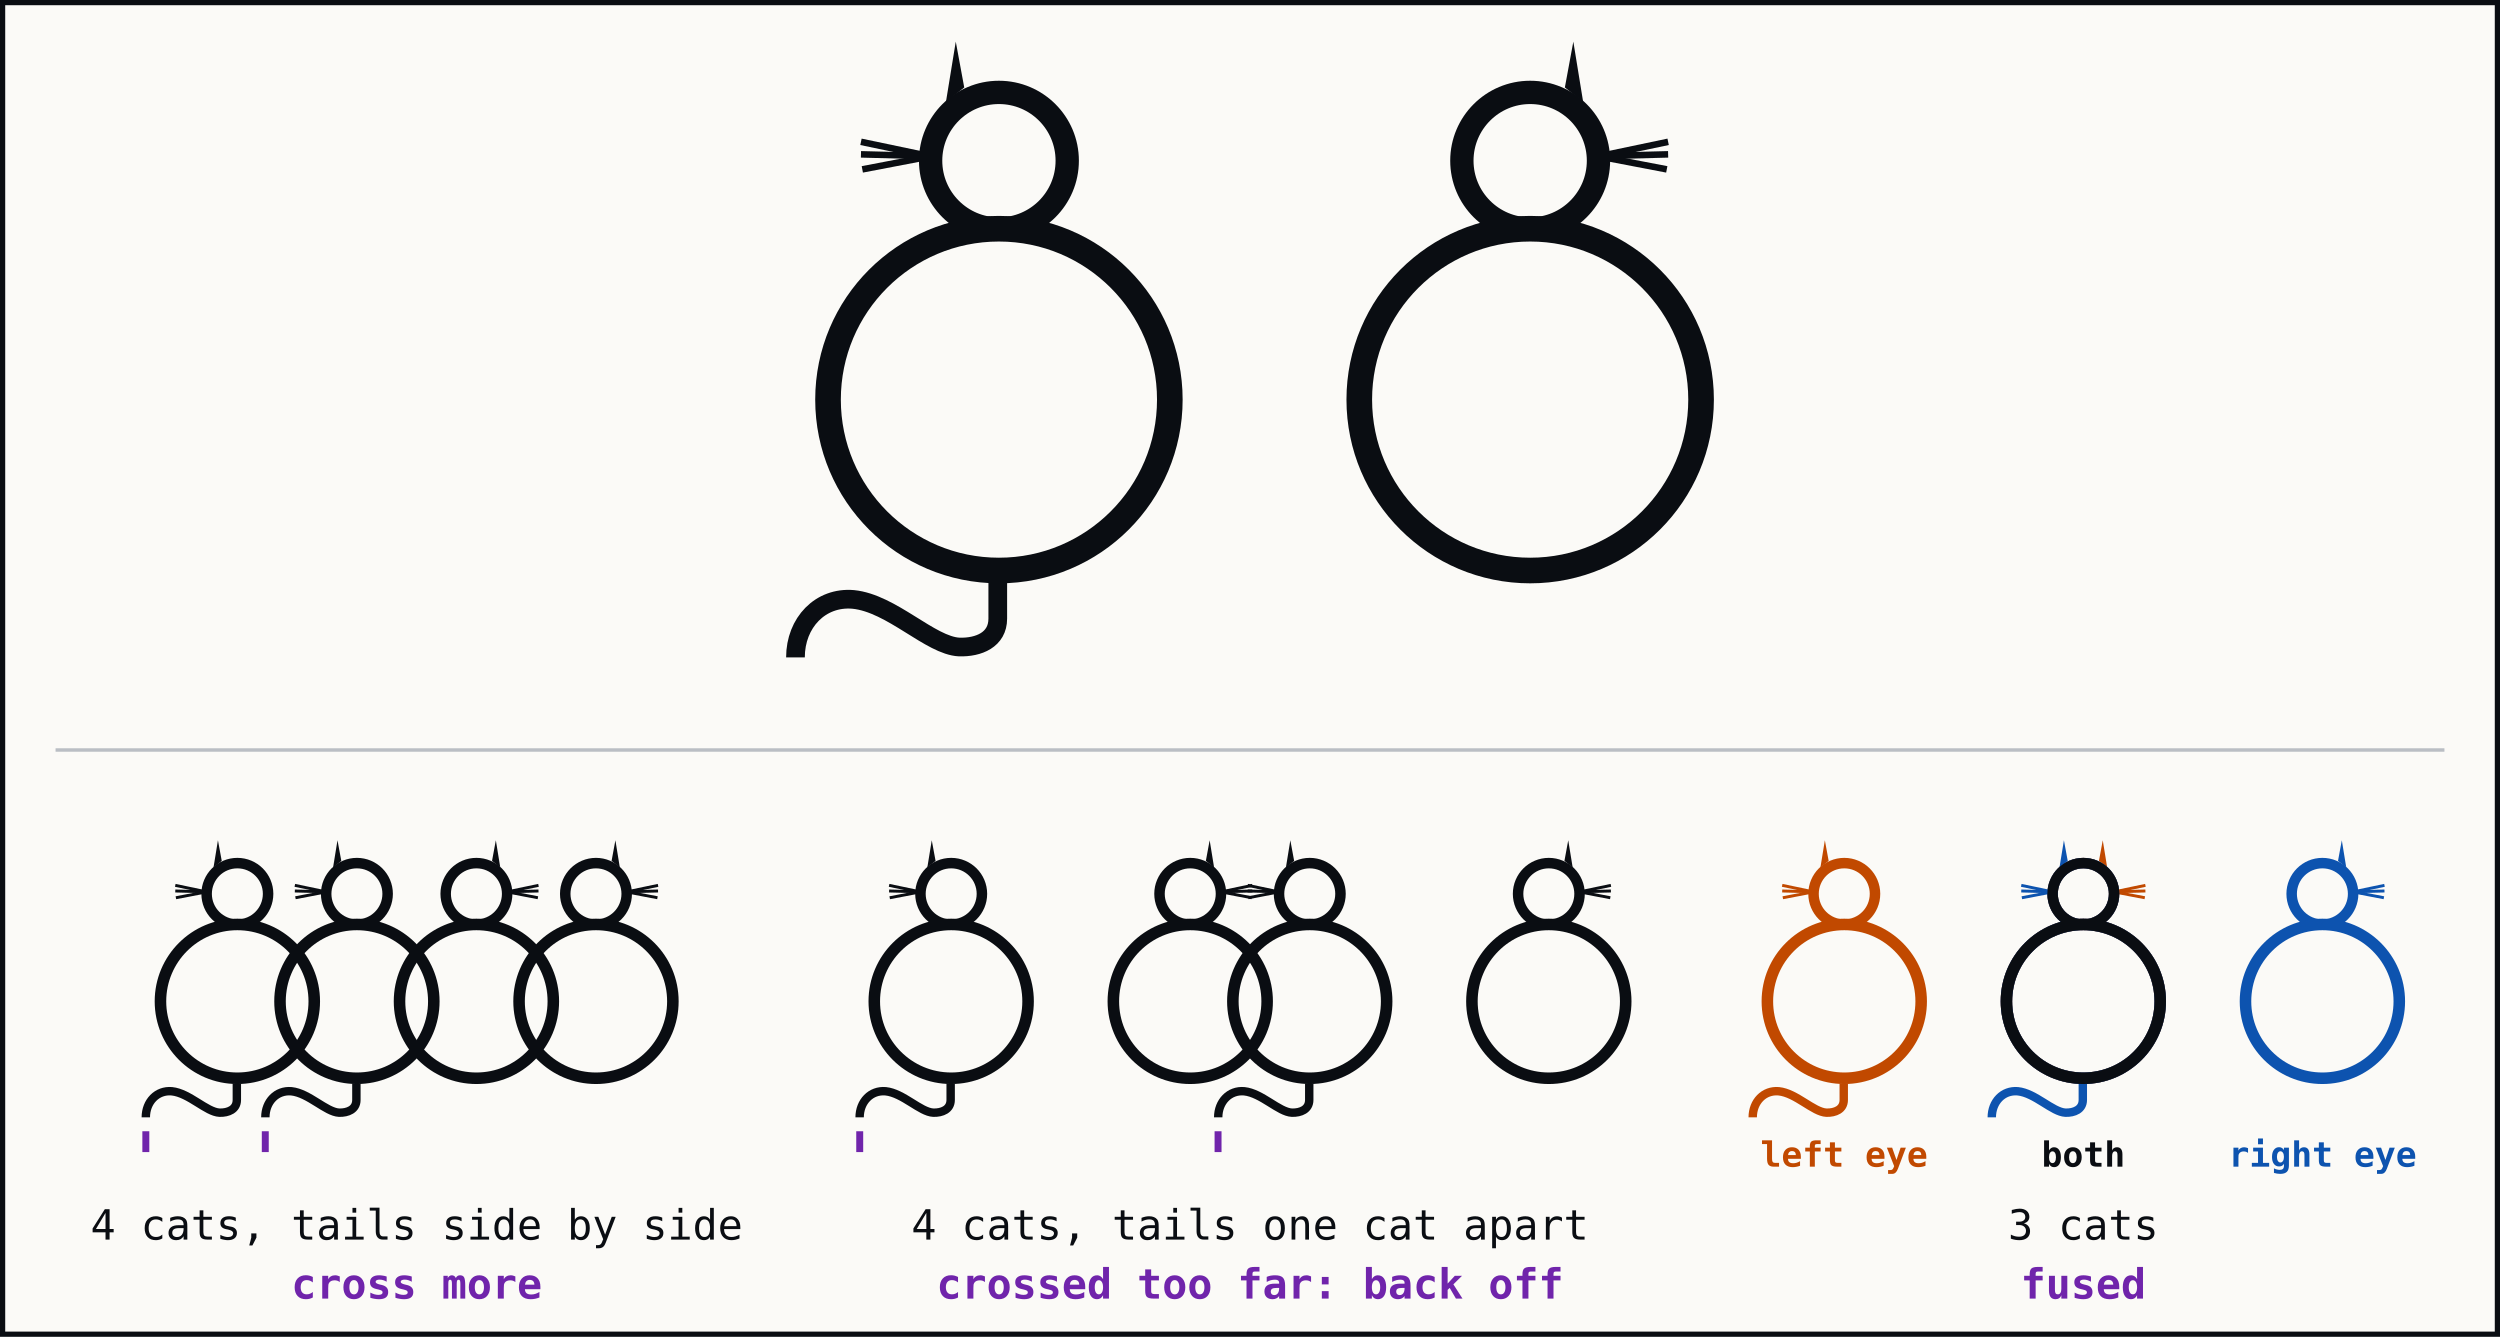
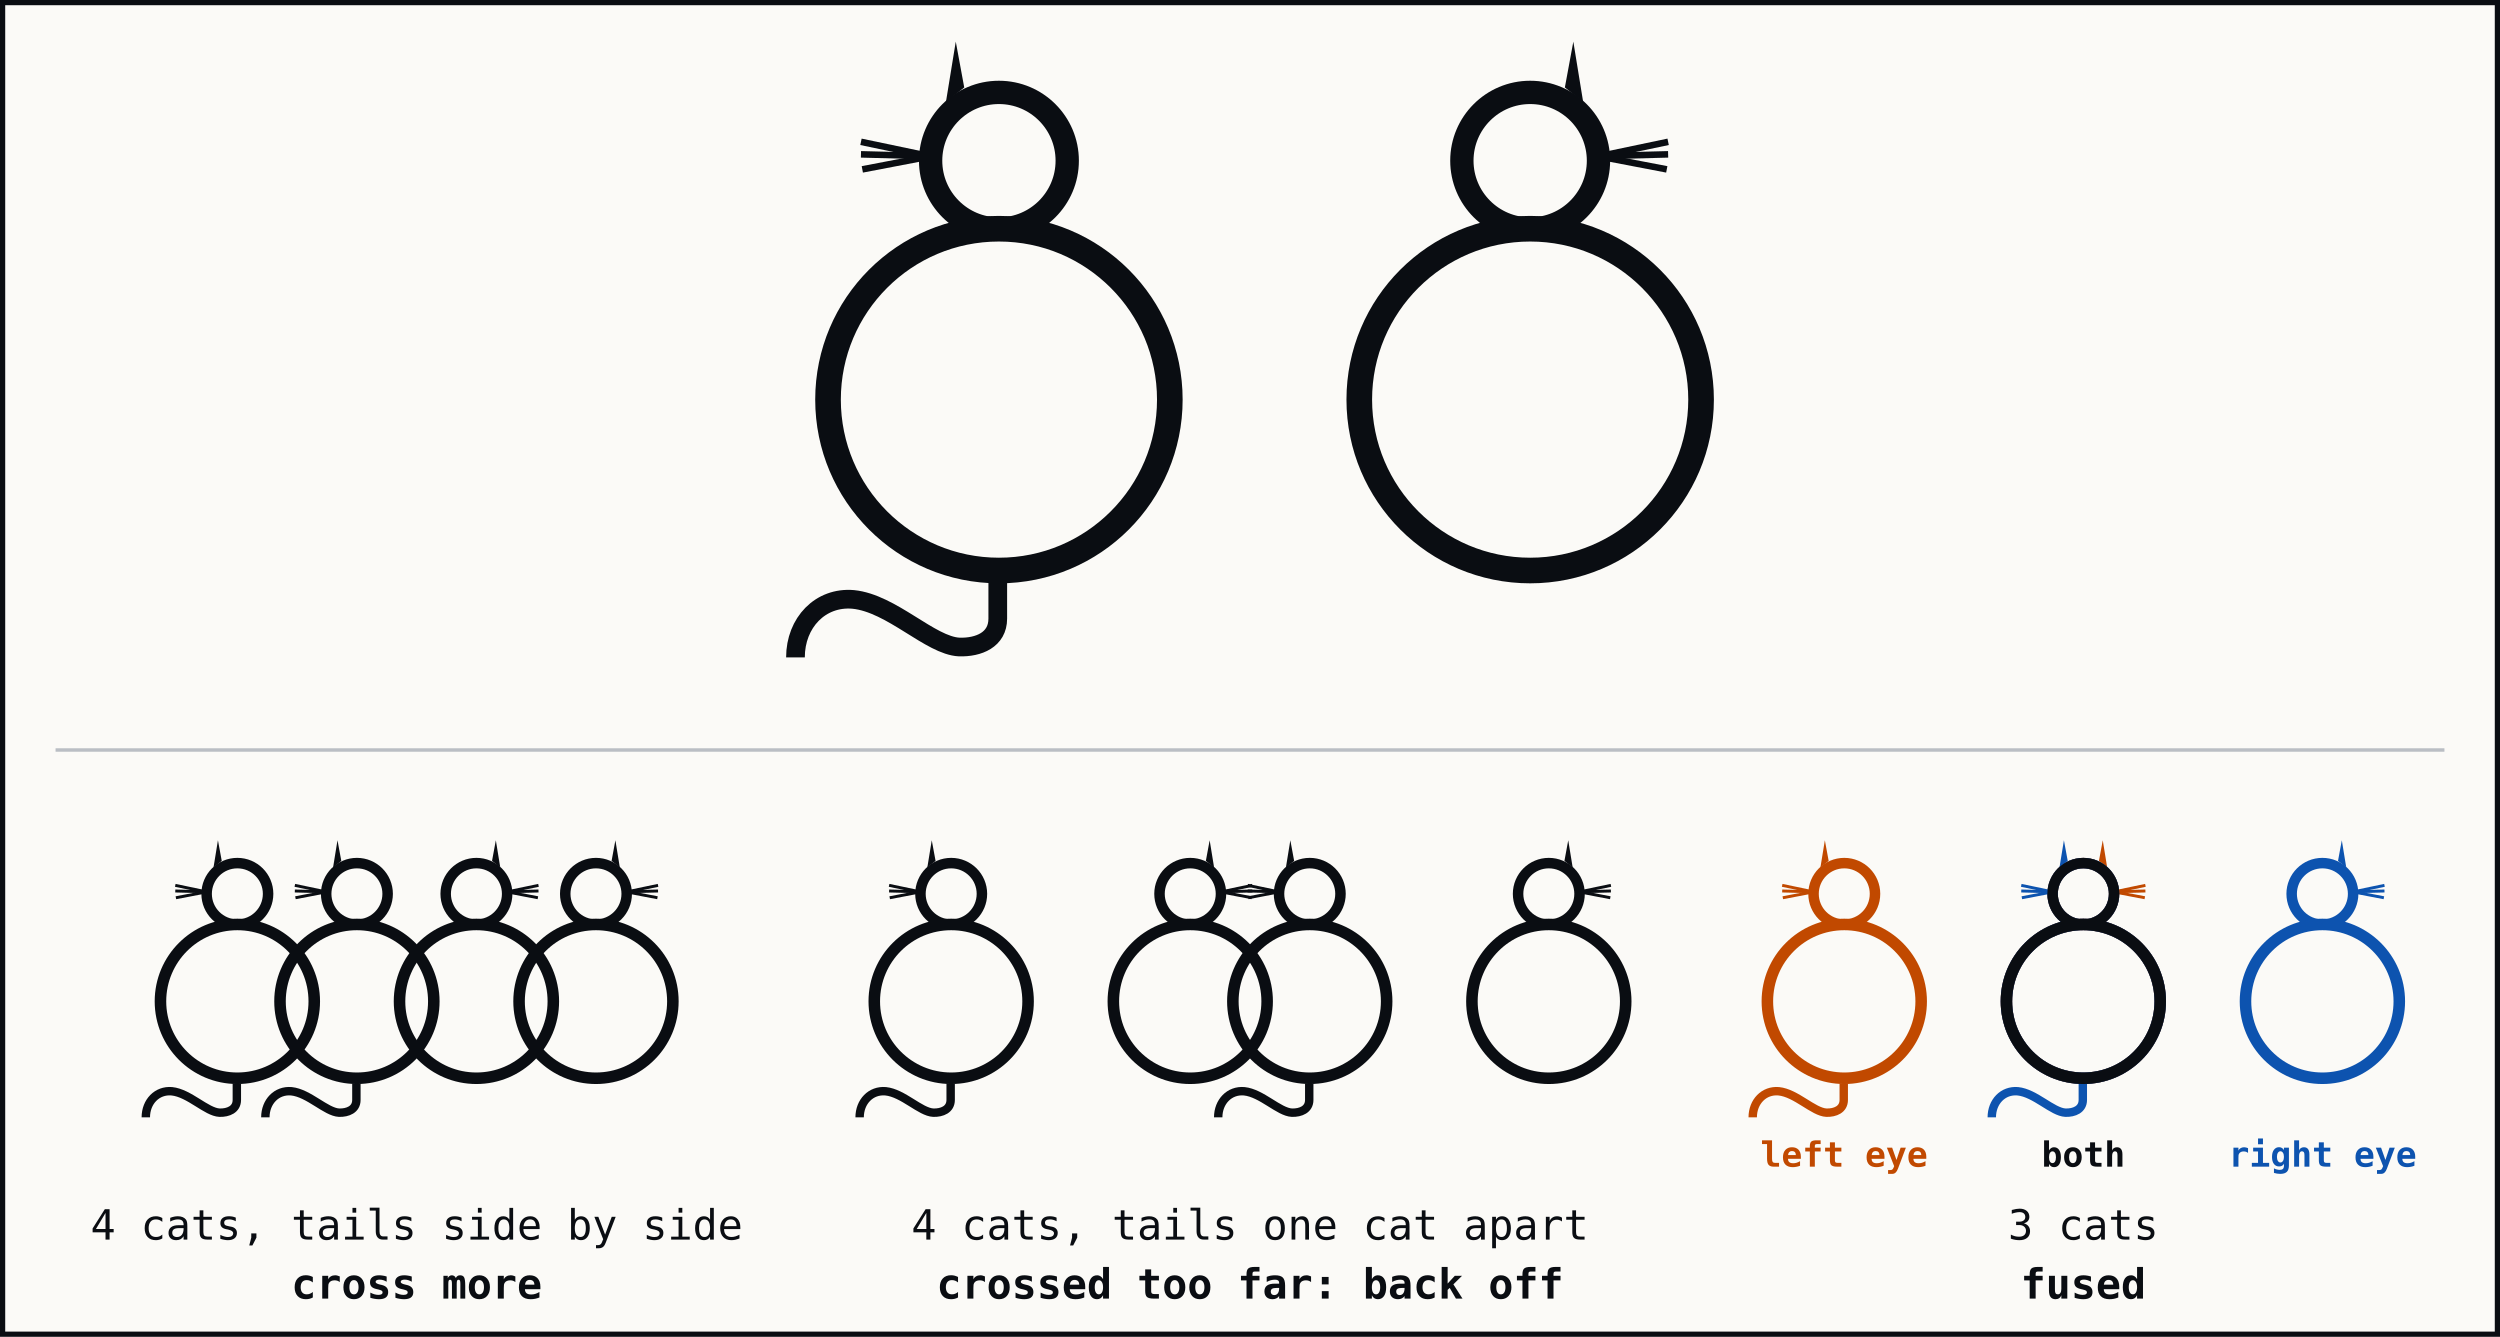
<svg xmlns="http://www.w3.org/2000/svg" viewBox="0 0 720 385" font-family="ui-monospace, SFMono-Regular, Menlo, monospace" role="img" aria-label="The cat pair, and what you see while crossing: four cats with the tails side by side means cross more, four with the tails one cat apart means you crossed too far, three cats means fused.">
  <rect x="0.75" y="0.75" width="718.5" height="383.5" fill="#fbfaf7" stroke="#0a0d12" stroke-width="1.5" />
  <g transform="translate(287.69,115.09) scale(0.05549,0.05549)" fill="none" stroke="#0a0d12">
    <g transform="translate(0.0,0)">
      <circle cx="0" cy="-1240" r="354.5" stroke-width="121" />
      <path d="M-224,-1858 L-275,-1545 L-180,-1620 Z" fill="#0a0d12" stroke="none" />
      <line x1="-716" y1="-1338" x2="-406" y2="-1273" stroke-width="34" />
      <line x1="-716" y1="-1273" x2="-406" y2="-1265" stroke-width="34" />
      <line x1="-709" y1="-1195" x2="-406" y2="-1253" stroke-width="34" />
    </g>
    <circle cx="0" cy="0" r="887" stroke-width="133" />
    <path d="M-6,947 L-6,1137 C-6,1247 -106,1287 -206,1284 C-356,1277 -556,1057 -756,1037 C-926,1022 -1056,1157 -1056,1338" stroke-width="97" />
  </g>
  <g transform="translate(440.69,115.09) scale(-0.05549,0.05549)" fill="none" stroke="#0a0d12">
    <g transform="translate(0.0,0)">
      <circle cx="0" cy="-1240" r="354.5" stroke-width="121" />
      <path d="M-224,-1858 L-275,-1545 L-180,-1620 Z" fill="#0a0d12" stroke="none" />
      <line x1="-716" y1="-1338" x2="-406" y2="-1273" stroke-width="34" />
      <line x1="-716" y1="-1273" x2="-406" y2="-1265" stroke-width="34" />
      <line x1="-709" y1="-1195" x2="-406" y2="-1253" stroke-width="34" />
    </g>
    <circle cx="0" cy="0" r="887" stroke-width="133" />
  </g>
  <line x1="16" y1="216" x2="704" y2="216" stroke="#babec4" />
  <g transform="translate(68.36,288.39) scale(0.02497,0.02497)" fill="none" stroke="#0a0d12">
    <g transform="translate(0.0,0)">
      <circle cx="0" cy="-1240" r="354.5" stroke-width="121" />
      <path d="M-224,-1858 L-275,-1545 L-180,-1620 Z" fill="#0a0d12" stroke="none" />
      <line x1="-716" y1="-1338" x2="-406" y2="-1273" stroke-width="34" />
      <line x1="-716" y1="-1273" x2="-406" y2="-1265" stroke-width="34" />
      <line x1="-709" y1="-1195" x2="-406" y2="-1253" stroke-width="34" />
    </g>
    <circle cx="0" cy="0" r="887" stroke-width="133" />
    <path d="M-6,947 L-6,1137 C-6,1247 -106,1287 -206,1284 C-356,1277 -556,1057 -756,1037 C-926,1022 -1056,1157 -1056,1338" stroke-width="97" />
  </g>
  <g transform="translate(137.21,288.39) scale(-0.02497,0.02497)" fill="none" stroke="#0a0d12">
    <g transform="translate(0.0,0)">
      <circle cx="0" cy="-1240" r="354.5" stroke-width="121" />
      <path d="M-224,-1858 L-275,-1545 L-180,-1620 Z" fill="#0a0d12" stroke="none" />
      <line x1="-716" y1="-1338" x2="-406" y2="-1273" stroke-width="34" />
      <line x1="-716" y1="-1273" x2="-406" y2="-1265" stroke-width="34" />
      <line x1="-709" y1="-1195" x2="-406" y2="-1253" stroke-width="34" />
    </g>
    <circle cx="0" cy="0" r="887" stroke-width="133" />
  </g>
  <g transform="translate(102.79,288.39) scale(0.02497,0.02497)" fill="none" stroke="#0a0d12">
    <g transform="translate(0.0,0)">
      <circle cx="0" cy="-1240" r="354.5" stroke-width="121" />
      <path d="M-224,-1858 L-275,-1545 L-180,-1620 Z" fill="#0a0d12" stroke="none" />
      <line x1="-716" y1="-1338" x2="-406" y2="-1273" stroke-width="34" />
      <line x1="-716" y1="-1273" x2="-406" y2="-1265" stroke-width="34" />
      <line x1="-709" y1="-1195" x2="-406" y2="-1253" stroke-width="34" />
    </g>
    <circle cx="0" cy="0" r="887" stroke-width="133" />
    <path d="M-6,947 L-6,1137 C-6,1247 -106,1287 -206,1284 C-356,1277 -556,1057 -756,1037 C-926,1022 -1056,1157 -1056,1338" stroke-width="97" />
  </g>
  <g transform="translate(171.64,288.39) scale(-0.02497,0.02497)" fill="none" stroke="#0a0d12">
    <g transform="translate(0.0,0)">
      <circle cx="0" cy="-1240" r="354.5" stroke-width="121" />
      <path d="M-224,-1858 L-275,-1545 L-180,-1620 Z" fill="#0a0d12" stroke="none" />
      <line x1="-716" y1="-1338" x2="-406" y2="-1273" stroke-width="34" />
      <line x1="-716" y1="-1273" x2="-406" y2="-1265" stroke-width="34" />
      <line x1="-709" y1="-1195" x2="-406" y2="-1253" stroke-width="34" />
    </g>
    <circle cx="0" cy="0" r="887" stroke-width="133" />
  </g>
-   <line x1="42.0" y1="325.8" x2="42.0" y2="331.8" stroke="#7024ab" stroke-width="2" />
-   <line x1="76.4" y1="325.8" x2="76.4" y2="331.8" stroke="#7024ab" stroke-width="2" />
  <text x="120.0" y="357.0" font-size="12" fill="#0a0d12" text-anchor="middle">4 cats, tails side by side</text>
-   <text x="120.0" y="374.0" font-size="12" font-weight="700" fill="#7024ab" text-anchor="middle">cross more</text>
+   <text x="120.0" y="374.0" font-size="12" font-weight="800" fill="#0a0d12" text-anchor="middle">cross more</text>
  <g transform="translate(273.94,288.39) scale(0.02497,0.02497)" fill="none" stroke="#0a0d12">
    <g transform="translate(0.0,0)">
      <circle cx="0" cy="-1240" r="354.5" stroke-width="121" />
      <path d="M-224,-1858 L-275,-1545 L-180,-1620 Z" fill="#0a0d12" stroke="none" />
      <line x1="-716" y1="-1338" x2="-406" y2="-1273" stroke-width="34" />
      <line x1="-716" y1="-1273" x2="-406" y2="-1265" stroke-width="34" />
      <line x1="-709" y1="-1195" x2="-406" y2="-1253" stroke-width="34" />
    </g>
    <circle cx="0" cy="0" r="887" stroke-width="133" />
    <path d="M-6,947 L-6,1137 C-6,1247 -106,1287 -206,1284 C-356,1277 -556,1057 -756,1037 C-926,1022 -1056,1157 -1056,1338" stroke-width="97" />
  </g>
  <g transform="translate(342.79,288.39) scale(-0.02497,0.02497)" fill="none" stroke="#0a0d12">
    <g transform="translate(0.0,0)">
      <circle cx="0" cy="-1240" r="354.5" stroke-width="121" />
      <path d="M-224,-1858 L-275,-1545 L-180,-1620 Z" fill="#0a0d12" stroke="none" />
      <line x1="-716" y1="-1338" x2="-406" y2="-1273" stroke-width="34" />
      <line x1="-716" y1="-1273" x2="-406" y2="-1265" stroke-width="34" />
      <line x1="-709" y1="-1195" x2="-406" y2="-1253" stroke-width="34" />
    </g>
    <circle cx="0" cy="0" r="887" stroke-width="133" />
  </g>
  <g transform="translate(377.21,288.39) scale(0.02497,0.02497)" fill="none" stroke="#0a0d12">
    <g transform="translate(0.0,0)">
      <circle cx="0" cy="-1240" r="354.5" stroke-width="121" />
      <path d="M-224,-1858 L-275,-1545 L-180,-1620 Z" fill="#0a0d12" stroke="none" />
      <line x1="-716" y1="-1338" x2="-406" y2="-1273" stroke-width="34" />
      <line x1="-716" y1="-1273" x2="-406" y2="-1265" stroke-width="34" />
      <line x1="-709" y1="-1195" x2="-406" y2="-1253" stroke-width="34" />
    </g>
    <circle cx="0" cy="0" r="887" stroke-width="133" />
    <path d="M-6,947 L-6,1137 C-6,1247 -106,1287 -206,1284 C-356,1277 -556,1057 -756,1037 C-926,1022 -1056,1157 -1056,1338" stroke-width="97" />
  </g>
  <g transform="translate(446.06,288.39) scale(-0.02497,0.02497)" fill="none" stroke="#0a0d12">
    <g transform="translate(0.0,0)">
      <circle cx="0" cy="-1240" r="354.5" stroke-width="121" />
      <path d="M-224,-1858 L-275,-1545 L-180,-1620 Z" fill="#0a0d12" stroke="none" />
      <line x1="-716" y1="-1338" x2="-406" y2="-1273" stroke-width="34" />
      <line x1="-716" y1="-1273" x2="-406" y2="-1265" stroke-width="34" />
      <line x1="-709" y1="-1195" x2="-406" y2="-1253" stroke-width="34" />
    </g>
    <circle cx="0" cy="0" r="887" stroke-width="133" />
  </g>
-   <line x1="247.6" y1="325.8" x2="247.6" y2="331.8" stroke="#7024ab" stroke-width="2" />
-   <line x1="350.8" y1="325.8" x2="350.8" y2="331.8" stroke="#7024ab" stroke-width="2" />
  <text x="360.0" y="357.0" font-size="12" fill="#0a0d12" text-anchor="middle">4 cats, tails one cat apart</text>
-   <text x="360.0" y="374.0" font-size="12" font-weight="700" fill="#7024ab" text-anchor="middle">crossed too far: back off</text>
+   <text x="360.0" y="374.0" font-size="12" font-weight="800" fill="#0a0d12" text-anchor="middle">crossed too far: back off</text>
  <g transform="translate(531.15,288.39) scale(0.02497,0.02497)" fill="none" stroke="#c14900">
    <g transform="translate(0.0,0)">
      <circle cx="0" cy="-1240" r="354.5" stroke-width="121" />
      <path d="M-224,-1858 L-275,-1545 L-180,-1620 Z" fill="#c14900" stroke="none" />
      <line x1="-716" y1="-1338" x2="-406" y2="-1273" stroke-width="34" />
      <line x1="-716" y1="-1273" x2="-406" y2="-1265" stroke-width="34" />
      <line x1="-709" y1="-1195" x2="-406" y2="-1253" stroke-width="34" />
    </g>
    <circle cx="0" cy="0" r="887" stroke-width="133" />
    <path d="M-6,947 L-6,1137 C-6,1247 -106,1287 -206,1284 C-356,1277 -556,1057 -756,1037 C-926,1022 -1056,1157 -1056,1338" stroke-width="97" />
  </g>
  <g transform="translate(600.00,288.39) scale(-0.02497,0.02497)" fill="none" stroke="#c14900">
    <g transform="translate(0.0,0)">
      <circle cx="0" cy="-1240" r="354.5" stroke-width="121" />
      <path d="M-224,-1858 L-275,-1545 L-180,-1620 Z" fill="#c14900" stroke="none" />
      <line x1="-716" y1="-1338" x2="-406" y2="-1273" stroke-width="34" />
      <line x1="-716" y1="-1273" x2="-406" y2="-1265" stroke-width="34" />
      <line x1="-709" y1="-1195" x2="-406" y2="-1253" stroke-width="34" />
    </g>
    <circle cx="0" cy="0" r="887" stroke-width="133" />
  </g>
  <g transform="translate(600.00,288.39) scale(0.02497,0.02497)" fill="none" stroke="#0d53af">
    <g transform="translate(0.0,0)">
      <circle cx="0" cy="-1240" r="354.5" stroke-width="121" />
      <path d="M-224,-1858 L-275,-1545 L-180,-1620 Z" fill="#0d53af" stroke="none" />
      <line x1="-716" y1="-1338" x2="-406" y2="-1273" stroke-width="34" />
      <line x1="-716" y1="-1273" x2="-406" y2="-1265" stroke-width="34" />
      <line x1="-709" y1="-1195" x2="-406" y2="-1253" stroke-width="34" />
    </g>
    <circle cx="0" cy="0" r="887" stroke-width="133" />
    <path d="M-6,947 L-6,1137 C-6,1247 -106,1287 -206,1284 C-356,1277 -556,1057 -756,1037 C-926,1022 -1056,1157 -1056,1338" stroke-width="97" />
  </g>
  <g transform="translate(668.85,288.39) scale(-0.02497,0.02497)" fill="none" stroke="#0d53af">
    <g transform="translate(0.0,0)">
      <circle cx="0" cy="-1240" r="354.5" stroke-width="121" />
      <path d="M-224,-1858 L-275,-1545 L-180,-1620 Z" fill="#0d53af" stroke="none" />
      <line x1="-716" y1="-1338" x2="-406" y2="-1273" stroke-width="34" />
      <line x1="-716" y1="-1273" x2="-406" y2="-1265" stroke-width="34" />
      <line x1="-709" y1="-1195" x2="-406" y2="-1253" stroke-width="34" />
    </g>
    <circle cx="0" cy="0" r="887" stroke-width="133" />
  </g>
  <g transform="translate(600.00,288.39) scale(0.02497,0.02497)" fill="none" stroke="#0a0d12">
    <g transform="translate(0.0,0)">
      <circle cx="0" cy="-1240" r="354.5" stroke-width="121" />
    </g>
    <circle cx="0" cy="0" r="887" stroke-width="133" />
  </g>
  <text x="531.1" y="336.0" font-size="10" font-weight="700" fill="#c14900" text-anchor="middle">left eye</text>
  <text x="600.0" y="336.0" font-size="10" font-weight="700" fill="#0a0d12" text-anchor="middle">both</text>
  <text x="668.9" y="336.0" font-size="10" font-weight="700" fill="#0d53af" text-anchor="middle">right eye</text>
  <text x="600.0" y="357.0" font-size="12" fill="#0a0d12" text-anchor="middle">3 cats</text>
-   <text x="600.0" y="374.0" font-size="12" font-weight="700" fill="#7024ab" text-anchor="middle">fused</text>
+   <text x="600.0" y="374.0" font-size="12" font-weight="800" fill="#0a0d12" text-anchor="middle">fused</text>
</svg>
